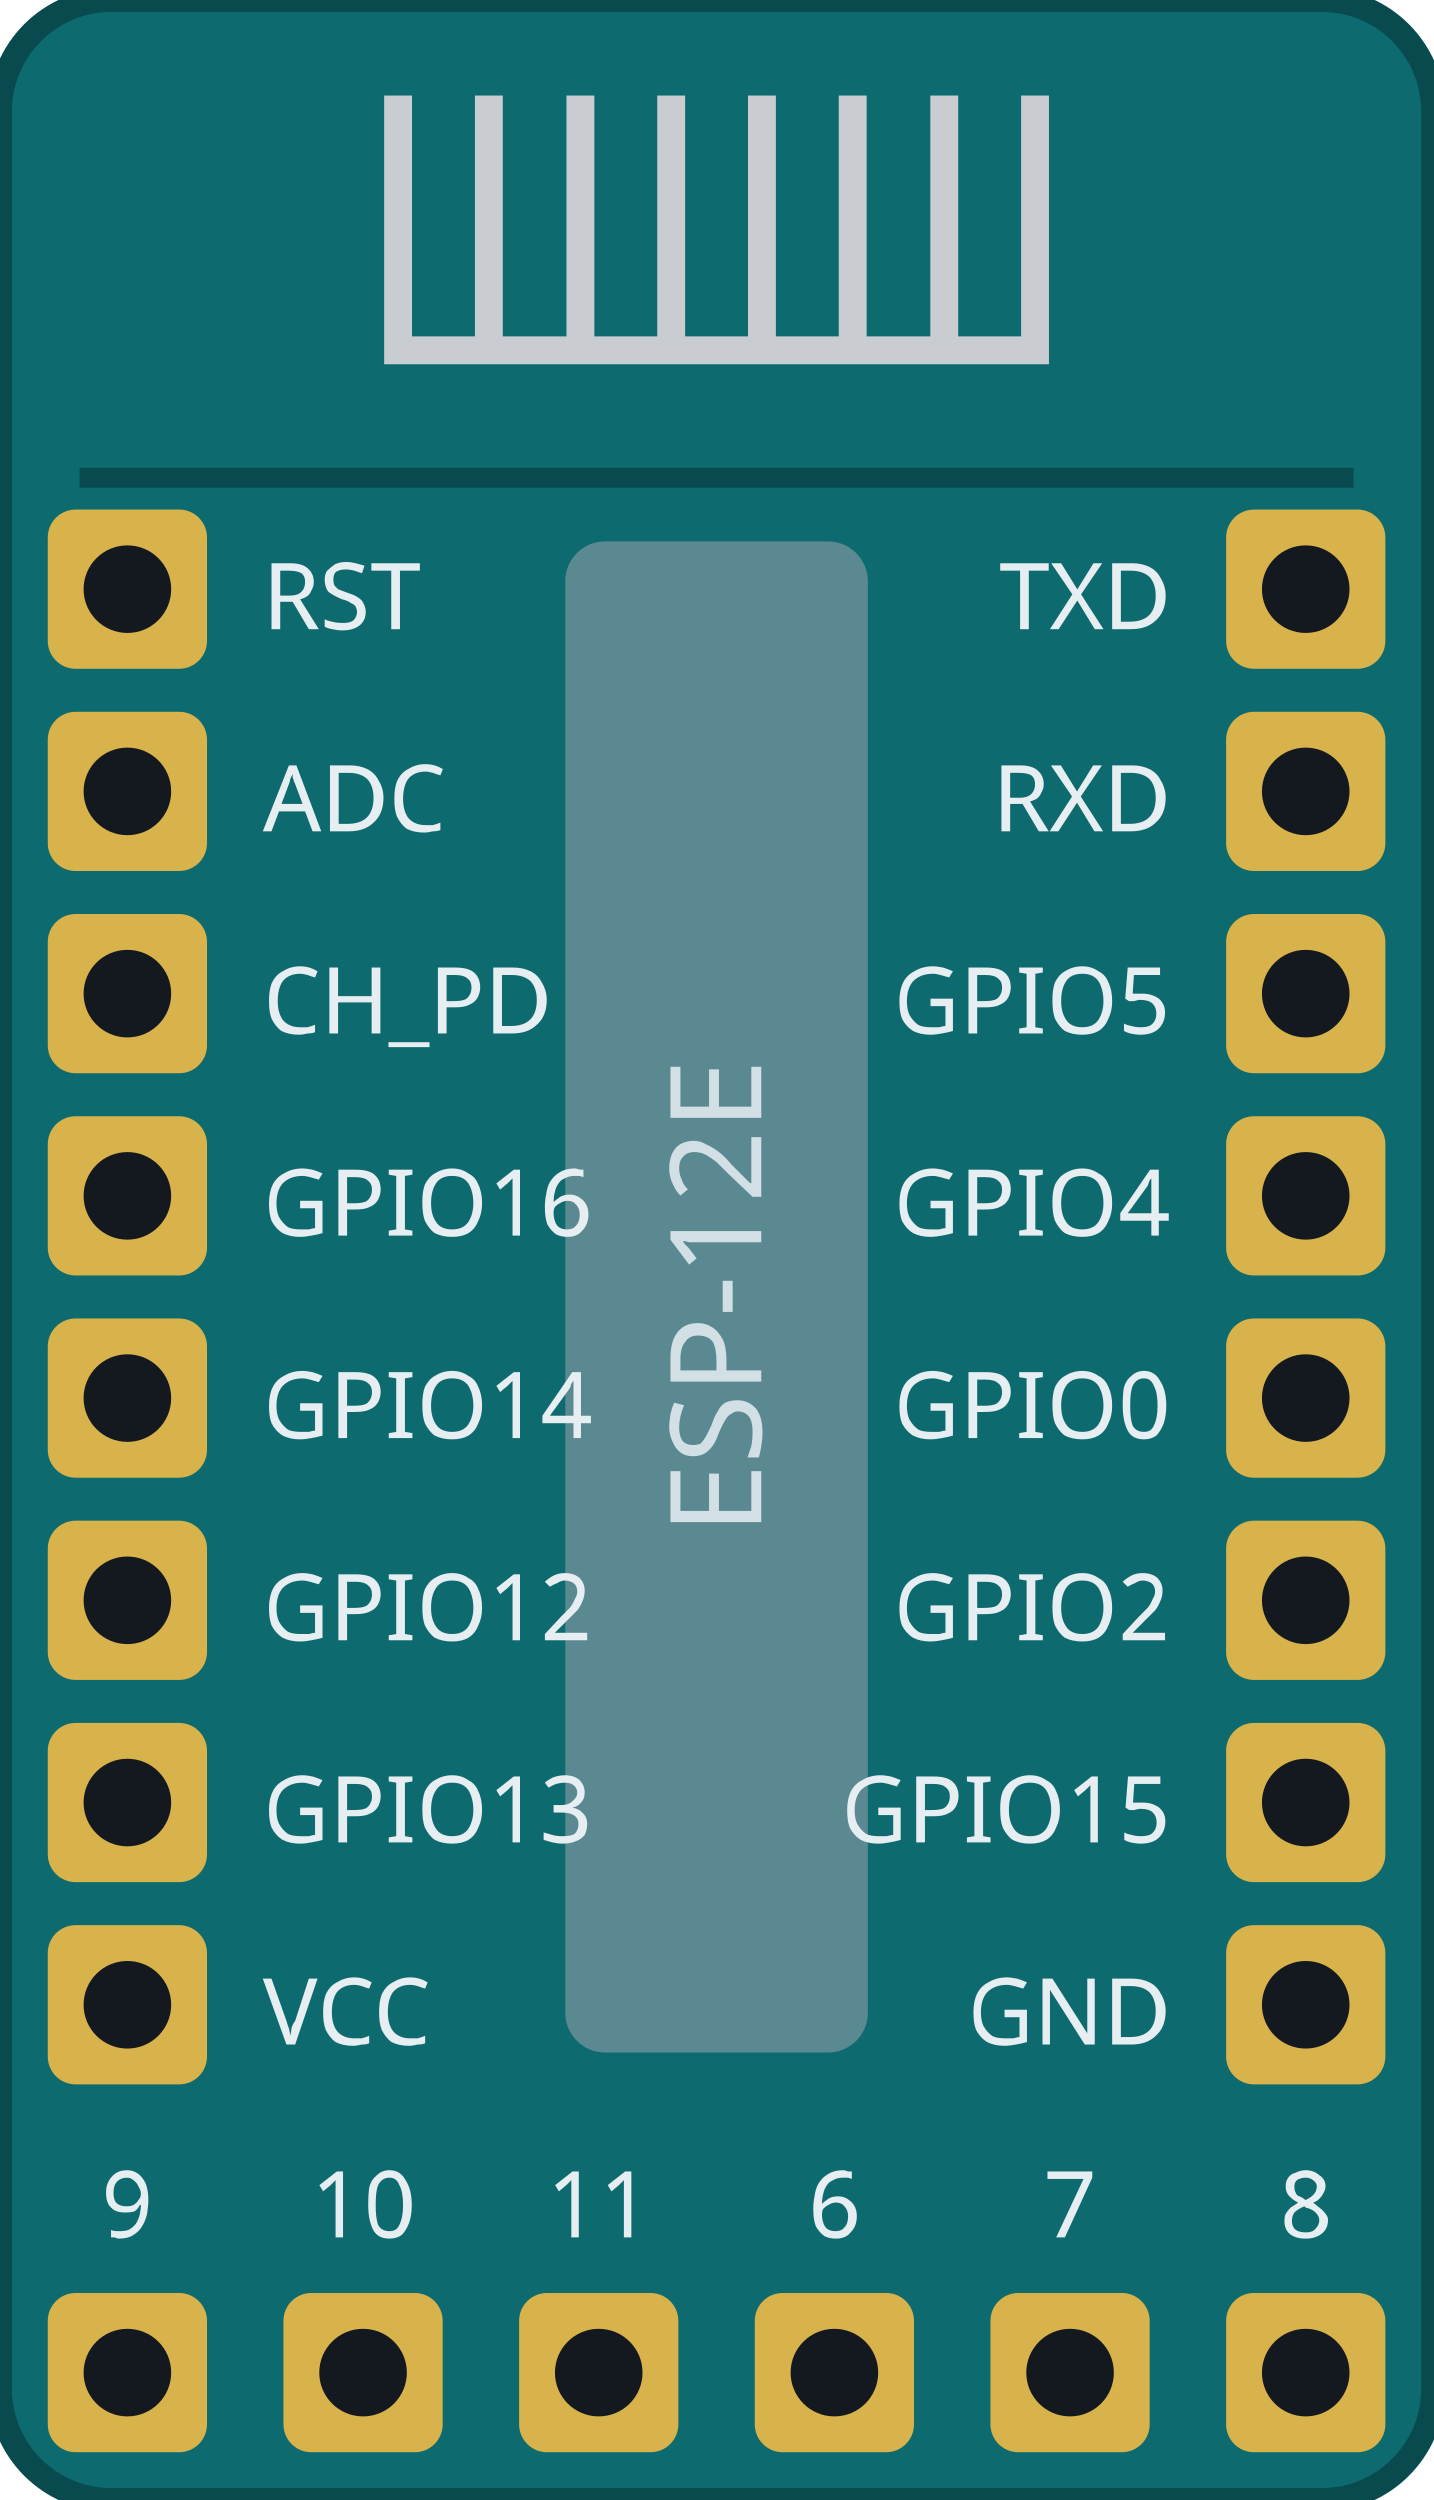
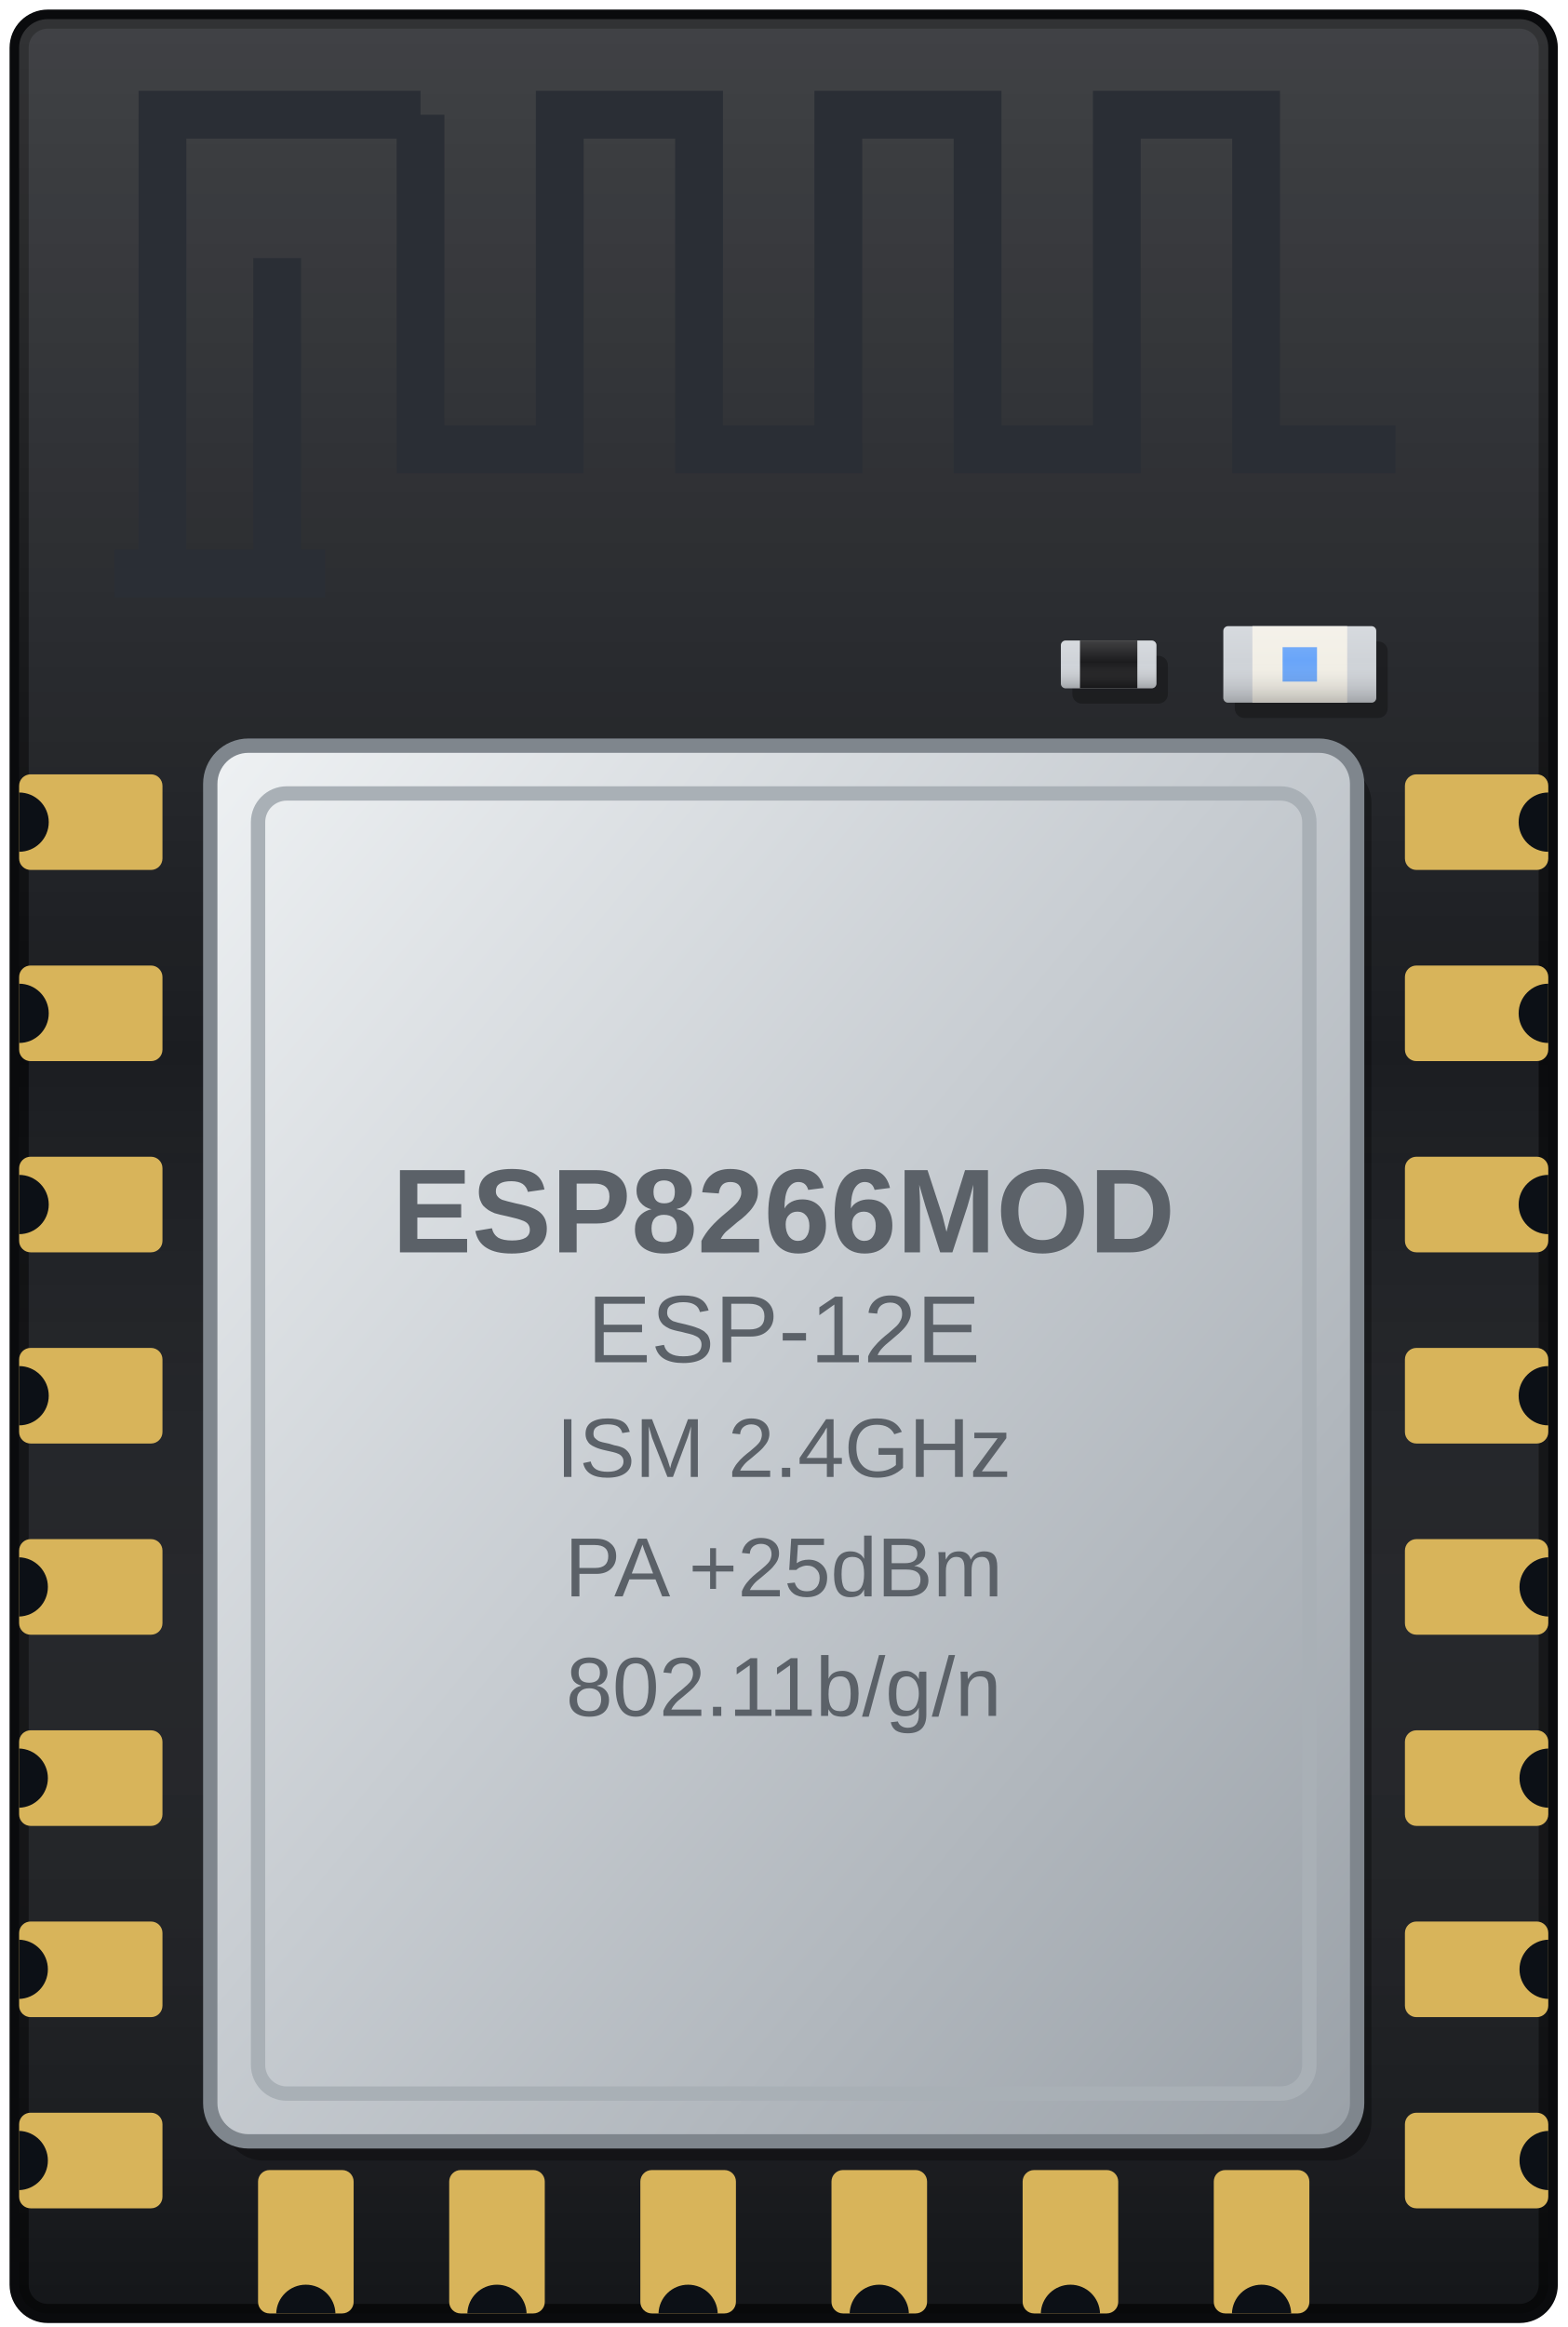
- <svg xmlns="http://www.w3.org/2000/svg" version="1.1" width="18.0mm" height="31.4mm" viewBox="0 0 18.0 31.4">
-   <rect x="0" y="0" width="18.0" height="31.4" rx="1.4" fill="#0d6b6f" />
-   <rect x="0" y="0" width="18.0" height="31.4" rx="1.4" fill="none" stroke="#084a4d" stroke-width="0.3" />
-   <path d="M 5.00 1.20 L 5.00 4.40 L 6.14 4.40 L 6.14 1.20 M 6.14 1.20 L 6.14 4.40 L 7.29 4.40 L 7.29 1.20 M 7.29 1.20 L 7.29 4.40 L 8.43 4.40 L 8.43 1.20 M 8.43 1.20 L 8.43 4.40 L 9.57 4.40 L 9.57 1.20 M 9.57 1.20 L 9.57 4.40 L 10.71 4.40 L 10.71 1.20 M 10.71 1.20 L 10.71 4.40 L 11.86 4.40 L 11.86 1.20 M 11.86 1.20 L 11.86 4.40 L 13.00 4.40 L 13.00 1.20" fill="none" stroke="#c9ccd1" stroke-width="0.35" />
-   <line x1="1.0" y1="6.00" x2="17.00" y2="6.00" stroke="#084a4d" stroke-width="0.25" />
-   <rect x="7.10" y="6.80" width="3.8" height="18.98" rx="0.5" fill="#9aa3ad" opacity="0.55" />
-   <rect x="0.60" y="6.40" width="2.0" height="2.0" rx="0.35" fill="#d8b24a" />
-   <circle cx="1.60" cy="7.40" r="0.55" fill="#14181f" />
-   <rect x="0.60" y="8.94" width="2.0" height="2.0" rx="0.35" fill="#d8b24a" />
-   <circle cx="1.60" cy="9.94" r="0.55" fill="#14181f" />
-   <rect x="0.60" y="11.48" width="2.0" height="2.0" rx="0.35" fill="#d8b24a" />
-   <circle cx="1.60" cy="12.48" r="0.55" fill="#14181f" />
-   <rect x="0.60" y="14.02" width="2.0" height="2.0" rx="0.35" fill="#d8b24a" />
-   <circle cx="1.60" cy="15.02" r="0.55" fill="#14181f" />
-   <rect x="0.60" y="16.56" width="2.0" height="2.0" rx="0.35" fill="#d8b24a" />
-   <circle cx="1.60" cy="17.56" r="0.55" fill="#14181f" />
-   <rect x="0.60" y="19.10" width="2.0" height="2.0" rx="0.35" fill="#d8b24a" />
-   <circle cx="1.60" cy="20.10" r="0.55" fill="#14181f" />
-   <rect x="0.60" y="21.64" width="2.0" height="2.0" rx="0.35" fill="#d8b24a" />
-   <circle cx="1.60" cy="22.64" r="0.55" fill="#14181f" />
-   <rect x="0.60" y="24.18" width="2.0" height="2.0" rx="0.35" fill="#d8b24a" />
-   <circle cx="1.60" cy="25.18" r="0.55" fill="#14181f" />
-   <rect x="15.40" y="6.40" width="2.0" height="2.0" rx="0.35" fill="#d8b24a" />
-   <circle cx="16.40" cy="7.40" r="0.55" fill="#14181f" />
-   <rect x="15.40" y="8.94" width="2.0" height="2.0" rx="0.35" fill="#d8b24a" />
-   <circle cx="16.40" cy="9.94" r="0.55" fill="#14181f" />
-   <rect x="15.40" y="11.48" width="2.0" height="2.0" rx="0.35" fill="#d8b24a" />
-   <circle cx="16.40" cy="12.48" r="0.55" fill="#14181f" />
-   <rect x="15.40" y="14.02" width="2.0" height="2.0" rx="0.35" fill="#d8b24a" />
-   <circle cx="16.40" cy="15.02" r="0.55" fill="#14181f" />
-   <rect x="15.40" y="16.56" width="2.0" height="2.0" rx="0.35" fill="#d8b24a" />
-   <circle cx="16.40" cy="17.56" r="0.55" fill="#14181f" />
-   <rect x="15.40" y="19.10" width="2.0" height="2.0" rx="0.35" fill="#d8b24a" />
-   <circle cx="16.40" cy="20.10" r="0.55" fill="#14181f" />
-   <rect x="15.40" y="21.64" width="2.0" height="2.0" rx="0.35" fill="#d8b24a" />
-   <circle cx="16.40" cy="22.64" r="0.55" fill="#14181f" />
-   <rect x="15.40" y="24.18" width="2.0" height="2.0" rx="0.35" fill="#d8b24a" />
-   <circle cx="16.40" cy="25.18" r="0.55" fill="#14181f" />
-   <rect x="0.60" y="28.80" width="2.0" height="2.0" rx="0.35" fill="#d8b24a" />
-   <circle cx="1.60" cy="29.80" r="0.55" fill="#14181f" />
-   <rect x="3.56" y="28.80" width="2.0" height="2.0" rx="0.35" fill="#d8b24a" />
-   <circle cx="4.56" cy="29.80" r="0.55" fill="#14181f" />
-   <rect x="6.52" y="28.80" width="2.0" height="2.0" rx="0.35" fill="#d8b24a" />
-   <circle cx="7.52" cy="29.80" r="0.55" fill="#14181f" />
-   <rect x="9.48" y="28.80" width="2.0" height="2.0" rx="0.35" fill="#d8b24a" />
-   <circle cx="10.48" cy="29.80" r="0.55" fill="#14181f" />
-   <rect x="12.44" y="28.80" width="2.0" height="2.0" rx="0.35" fill="#d8b24a" />
-   <circle cx="13.44" cy="29.80" r="0.55" fill="#14181f" />
-   <rect x="15.40" y="28.80" width="2.0" height="2.0" rx="0.35" fill="#d8b24a" />
-   <circle cx="16.40" cy="29.80" r="0.55" fill="#14181f" />
-   <text x="3.30" y="7.90" fill="#e6eef2" font-size="1.15px" font-family="Verdana">RST</text>
-   <text x="3.30" y="10.44" fill="#e6eef2" font-size="1.15px" font-family="Verdana">ADC</text>
-   <text x="3.30" y="12.98" fill="#e6eef2" font-size="1.15px" font-family="Verdana">CH_PD</text>
-   <text x="3.30" y="15.52" fill="#e6eef2" font-size="1.15px" font-family="Verdana">GPIO16</text>
-   <text x="3.30" y="18.06" fill="#e6eef2" font-size="1.15px" font-family="Verdana">GPIO14</text>
-   <text x="3.30" y="20.60" fill="#e6eef2" font-size="1.15px" font-family="Verdana">GPIO12</text>
-   <text x="3.30" y="23.14" fill="#e6eef2" font-size="1.15px" font-family="Verdana">GPIO13</text>
-   <text x="3.30" y="25.68" fill="#e6eef2" font-size="1.15px" font-family="Verdana">VCC</text>
-   <text x="14.70" y="7.90" fill="#e6eef2" font-size="1.15px" text-anchor="end" font-family="Verdana">TXD</text>
-   <text x="14.70" y="10.44" fill="#e6eef2" font-size="1.15px" text-anchor="end" font-family="Verdana">RXD</text>
-   <text x="14.70" y="12.98" fill="#e6eef2" font-size="1.15px" text-anchor="end" font-family="Verdana">GPIO5</text>
-   <text x="14.70" y="15.52" fill="#e6eef2" font-size="1.15px" text-anchor="end" font-family="Verdana">GPIO4</text>
-   <text x="14.70" y="18.06" fill="#e6eef2" font-size="1.15px" text-anchor="end" font-family="Verdana">GPIO0</text>
-   <text x="14.70" y="20.60" fill="#e6eef2" font-size="1.15px" text-anchor="end" font-family="Verdana">GPIO2</text>
-   <text x="14.70" y="23.14" fill="#e6eef2" font-size="1.15px" text-anchor="end" font-family="Verdana">GPIO15</text>
-   <text x="14.70" y="25.68" fill="#e6eef2" font-size="1.15px" text-anchor="end" font-family="Verdana">GND</text>
-   <text x="1.60" y="28.10" fill="#e6eef2" font-size="1.15px" text-anchor="middle" font-family="Verdana">9</text>
-   <text x="4.56" y="28.10" fill="#e6eef2" font-size="1.15px" text-anchor="middle" font-family="Verdana">10</text>
-   <text x="7.52" y="28.10" fill="#e6eef2" font-size="1.15px" text-anchor="middle" font-family="Verdana">11</text>
-   <text x="10.48" y="28.10" fill="#e6eef2" font-size="1.15px" text-anchor="middle" font-family="Verdana">6</text>
-   <text x="13.44" y="28.10" fill="#e6eef2" font-size="1.15px" text-anchor="middle" font-family="Verdana">7</text>
-   <text x="16.40" y="28.10" fill="#e6eef2" font-size="1.15px" text-anchor="middle" font-family="Verdana">8</text>
-   <text x="9.00" y="16.85" fill="#e6eef2" font-size="1.6px" text-anchor="middle" font-family="Verdana" opacity="0.85" transform="rotate(-90 9.00 16.29)">ESP-12E</text>
+ <svg xmlns="http://www.w3.org/2000/svg" version="1.1" width="62px" height="92px" viewBox="0 0 62 92">
+   <defs>
+     <linearGradient id="luz" x1="0" y1="0" x2="0" y2="1">
+       <stop offset="0" stop-color="#ffffff" stop-opacity="0.16" />
+       <stop offset="0.45" stop-color="#ffffff" stop-opacity="0" />
+       <stop offset="1" stop-color="#000000" stop-opacity="0.22" />
+     </linearGradient>
+     <linearGradient id="metal" x1="0" y1="0" x2="0" y2="1">
+       <stop offset="0" stop-color="#f4f6f8" />
+       <stop offset="0.5" stop-color="#b9bfc6" />
+       <stop offset="1" stop-color="#868d95" />
+     </linearGradient>
+     <linearGradient id="metal-h" x1="0" y1="0" x2="1" y2="0">
+       <stop offset="0" stop-color="#8a9199" />
+       <stop offset="0.35" stop-color="#eef1f4" />
+       <stop offset="0.7" stop-color="#b3b9c0" />
+       <stop offset="1" stop-color="#7c838b" />
+     </linearGradient>
+     <radialGradient id="lata" cx="0.4" cy="0.38" r="0.66">
+       <stop offset="0" stop-color="#f6f8fa" />
+       <stop offset="0.6" stop-color="#c3c9cf" />
+       <stop offset="1" stop-color="#8c939b" />
+     </radialGradient>
+     <linearGradient id="plastico" x1="0" y1="0" x2="0" y2="1">
+       <stop offset="0" stop-color="#3a3c40" />
+       <stop offset="1" stop-color="#16171a" />
+     </linearGradient>
+     <linearGradient id="ouro" x1="0" y1="0" x2="0" y2="1">
+       <stop offset="0" stop-color="#f4dc8c" />
+       <stop offset="1" stop-color="#b88a2c" />
+     </linearGradient>
+     <linearGradient id="blindagem" x1="0" y1="0" x2="1" y2="1">
+       <stop offset="0" stop-color="#eef1f3" />
+       <stop offset="0.45" stop-color="#c8cdd2" />
+       <stop offset="1" stop-color="#9aa1a8" />
+     </linearGradient>
+     <radialGradient id="cupula" cx="0.36" cy="0.3" r="0.78">
+       <stop offset="0" stop-color="#ffffff" stop-opacity="0.6" />
+       <stop offset="0.32" stop-color="#ffffff" stop-opacity="0.1" />
+       <stop offset="1" stop-color="#000000" stop-opacity="0.32" />
+     </radialGradient>
+     <linearGradient id="ceramica" x1="0" y1="0" x2="0" y2="1">
+       <stop offset="0" stop-color="#f4f1e8" />
+       <stop offset="1" stop-color="#cfc9b8" />
+     </linearGradient>
+   </defs>
+   <path fill-rule="evenodd" d="M1.89 0.756 L60.094 0.756 A1.134 1.134 0 0 1 61.228 1.89 L61.228 90.331 A1.134 1.134 0 0 1 60.094 91.465 L1.89 91.465 A1.134 1.134 0 0 1 0.756 90.331 L0.756 1.89 A1.134 1.134 0 0 1 1.89 0.756 Z" fill="#1b1d21" stroke="#0a0b0d" stroke-width="0.756" />
+   <path fill-rule="evenodd" d="M1.89 0.756 L60.094 0.756 A1.134 1.134 0 0 1 61.228 1.89 L61.228 90.331 A1.134 1.134 0 0 1 60.094 91.465 L1.89 91.465 A1.134 1.134 0 0 1 0.756 90.331 L0.756 1.89 A1.134 1.134 0 0 1 1.89 0.756 Z" fill="url(#luz)" />
+   <path d="M6.425 22.677 L6.425 4.535" fill="none" stroke="#2a2e35" stroke-width="1.89" stroke-linecap="butt" />
+   <path d="M10.961 22.677 L10.961 10.205" fill="none" stroke="#2a2e35" stroke-width="1.89" stroke-linecap="butt" />
+   <path d="M5.48 4.535 L16.63 4.535" fill="none" stroke="#2a2e35" stroke-width="1.89" stroke-linecap="butt" />
+   <path d="M16.63 4.535 L16.63 17.764 L22.137 17.764 L22.137 4.535 L27.645 4.535 L27.645 17.764 L33.152 17.764 L33.152 4.535 L38.659 4.535 L38.659 17.764 L44.166 17.764 L44.166 4.535 L49.674 4.535 L49.674 17.764 L55.181 17.764" fill="none" stroke="#2a2e35" stroke-width="1.89" stroke-linecap="butt" />
+   <path d="M4.535 22.677 L12.85 22.677" fill="none" stroke="#2a2e35" stroke-width="1.89" stroke-linecap="butt" />
+   <rect x="0.756" y="30.614" width="5.669" height="3.78" rx="0.454" fill="#d8b45a" />
+   <path d="M0.756 31.332 A1.172 1.172 0 0 1 0.756 33.676 Z" fill="#0c1016" />
+   <rect x="0.756" y="38.173" width="5.669" height="3.78" rx="0.454" fill="#d8b45a" />
+   <path d="M0.756 38.891 A1.172 1.172 0 0 1 0.756 41.235 Z" fill="#0c1016" />
+   <rect x="0.756" y="45.732" width="5.669" height="3.78" rx="0.454" fill="#d8b45a" />
+   <path d="M0.756 46.45 A1.172 1.172 0 0 1 0.756 48.794 Z" fill="#0c1016" />
+   <rect x="0.756" y="53.291" width="5.669" height="3.78" rx="0.454" fill="#d8b45a" />
+   <path d="M0.756 54.009 A1.172 1.172 0 0 1 0.756 56.353 Z" fill="#0c1016" />
+   <rect x="0.756" y="60.85" width="5.669" height="3.78" rx="0.454" fill="#d8b45a" />
+   <path d="M0.756 61.569 A1.172 1.172 0 0 1 0.756 63.912 Z" fill="#0c1016" />
+   <rect x="0.756" y="68.409" width="5.669" height="3.78" rx="0.454" fill="#d8b45a" />
+   <path d="M0.756 69.128 A1.172 1.172 0 0 1 0.756 71.471 Z" fill="#0c1016" />
+   <rect x="0.756" y="75.969" width="5.669" height="3.78" rx="0.454" fill="#d8b45a" />
+   <path d="M0.756 76.687 A1.172 1.172 0 0 1 0.756 79.03 Z" fill="#0c1016" />
+   <rect x="0.756" y="83.528" width="5.669" height="3.78" rx="0.454" fill="#d8b45a" />
+   <path d="M0.756 84.246 A1.172 1.172 0 0 1 0.756 86.589 Z" fill="#0c1016" />
+   <rect x="55.559" y="30.614" width="5.669" height="3.78" rx="0.454" fill="#d8b45a" />
+   <path d="M61.228 33.676 A1.172 1.172 0 0 1 61.228 31.332 Z" fill="#0c1016" />
+   <rect x="55.559" y="38.173" width="5.669" height="3.78" rx="0.454" fill="#d8b45a" />
+   <path d="M61.228 41.235 A1.172 1.172 0 0 1 61.228 38.891 Z" fill="#0c1016" />
+   <rect x="55.559" y="45.732" width="5.669" height="3.78" rx="0.454" fill="#d8b45a" />
+   <path d="M61.228 48.794 A1.172 1.172 0 0 1 61.228 46.45 Z" fill="#0c1016" />
+   <rect x="55.559" y="53.291" width="5.669" height="3.78" rx="0.454" fill="#d8b45a" />
+   <path d="M61.228 56.353 A1.172 1.172 0 0 1 61.228 54.009 Z" fill="#0c1016" />
+   <rect x="55.559" y="60.85" width="5.669" height="3.78" rx="0.454" fill="#d8b45a" />
+   <path d="M61.228 63.912 A1.172 1.172 0 0 1 61.228 61.569 Z" fill="#0c1016" />
+   <rect x="55.559" y="68.409" width="5.669" height="3.78" rx="0.454" fill="#d8b45a" />
+   <path d="M61.228 71.471 A1.172 1.172 0 0 1 61.228 69.128 Z" fill="#0c1016" />
+   <rect x="55.559" y="75.969" width="5.669" height="3.78" rx="0.454" fill="#d8b45a" />
+   <path d="M61.228 79.03 A1.172 1.172 0 0 1 61.228 76.687 Z" fill="#0c1016" />
+   <rect x="55.559" y="83.528" width="5.669" height="3.78" rx="0.454" fill="#d8b45a" />
+   <path d="M61.228 86.589 A1.172 1.172 0 0 1 61.228 84.246 Z" fill="#0c1016" />
+   <rect x="10.205" y="85.795" width="3.78" height="5.669" rx="0.454" fill="#d8b45a" />
+   <path d="M10.923 91.465 A1.172 1.172 0 0 1 13.266 91.465 Z" fill="#0c1016" />
+   <rect x="17.764" y="85.795" width="3.78" height="5.669" rx="0.454" fill="#d8b45a" />
+   <path d="M18.482 91.465 A1.172 1.172 0 0 1 20.825 91.465 Z" fill="#0c1016" />
+   <rect x="25.323" y="85.795" width="3.78" height="5.669" rx="0.454" fill="#d8b45a" />
+   <path d="M26.041 91.465 A1.172 1.172 0 0 1 28.384 91.465 Z" fill="#0c1016" />
+   <rect x="32.882" y="85.795" width="3.78" height="5.669" rx="0.454" fill="#d8b45a" />
+   <path d="M33.6 91.465 A1.172 1.172 0 0 1 35.943 91.465 Z" fill="#0c1016" />
+   <rect x="40.441" y="85.795" width="3.78" height="5.669" rx="0.454" fill="#d8b45a" />
+   <path d="M41.159 91.465 A1.172 1.172 0 0 1 43.502 91.465 Z" fill="#0c1016" />
+   <rect x="48" y="85.795" width="3.78" height="5.669" rx="0.454" fill="#d8b45a" />
+   <path d="M48.718 91.465 A1.172 1.172 0 0 1 51.061 91.465 Z" fill="#0c1016" />
+   <rect x="8.882" y="30.236" width="45.354" height="55.181" rx="1.512" fill="#000000" fill-opacity="0.3" />
+   <rect x="8.315" y="29.48" width="45.354" height="55.181" rx="1.512" fill="url(#blindagem)" stroke="#7f868d" stroke-width="0.567" />
+   <rect x="10.205" y="31.37" width="41.575" height="51.402" rx="1.134" fill="none" stroke="#a9b0b6" stroke-width="0.567" />
+   <text transform="translate(30.992 47.622) rotate(0)" x="0" y="1.89" font-family="Arial" font-weight="bold" font-size="4.724" fill="#5b6168" text-anchor="middle">ESP8266MOD</text>
+   <text transform="translate(30.992 52.346) rotate(0)" x="0" y="1.512" font-family="Arial" font-weight="normal" font-size="3.78" fill="#5b6168" text-anchor="middle">ESP-12E</text>
+   <text transform="translate(30.992 57.071) rotate(0)" x="0" y="1.323" font-family="Arial" font-weight="normal" font-size="3.307" fill="#5b6168" text-anchor="middle">ISM 2.4GHz</text>
+   <text transform="translate(30.992 61.795) rotate(0)" x="0" y="1.323" font-family="Arial" font-weight="normal" font-size="3.307" fill="#5b6168" text-anchor="middle">PA +25dBm</text>
+   <text transform="translate(30.992 66.52) rotate(0)" x="0" y="1.323" font-family="Arial" font-weight="normal" font-size="3.307" fill="#5b6168" text-anchor="middle">802.11b/g/n</text>
+   <rect x="42.406" y="25.928" width="3.78" height="1.89" rx="0.378" fill="#000000" fill-opacity="0.28" />
+   <rect x="41.953" y="25.323" width="3.78" height="1.89" rx="0.189" fill="#cfd3d8" />
+   <rect x="42.709" y="25.323" width="2.268" height="1.89" fill="#1c1c1e" />
+   <rect x="41.953" y="25.323" width="3.78" height="1.89" rx="0.189" fill="url(#luz)" />
+   <rect x="48.831" y="25.361" width="6.047" height="3.024" rx="0.378" fill="#000000" fill-opacity="0.28" />
+   <rect x="48.378" y="24.756" width="6.047" height="3.024" rx="0.189" fill="#cfd3d8" />
+   <rect x="49.527" y="24.756" width="3.749" height="3.024" fill="#f2efe6" />
+   <rect x="50.721" y="25.587" width="1.361" height="1.361" fill="#3b8cff" fill-opacity="0.75" />
+   <rect x="48.378" y="24.756" width="6.047" height="3.024" rx="0.189" fill="url(#luz)" />
</svg>
